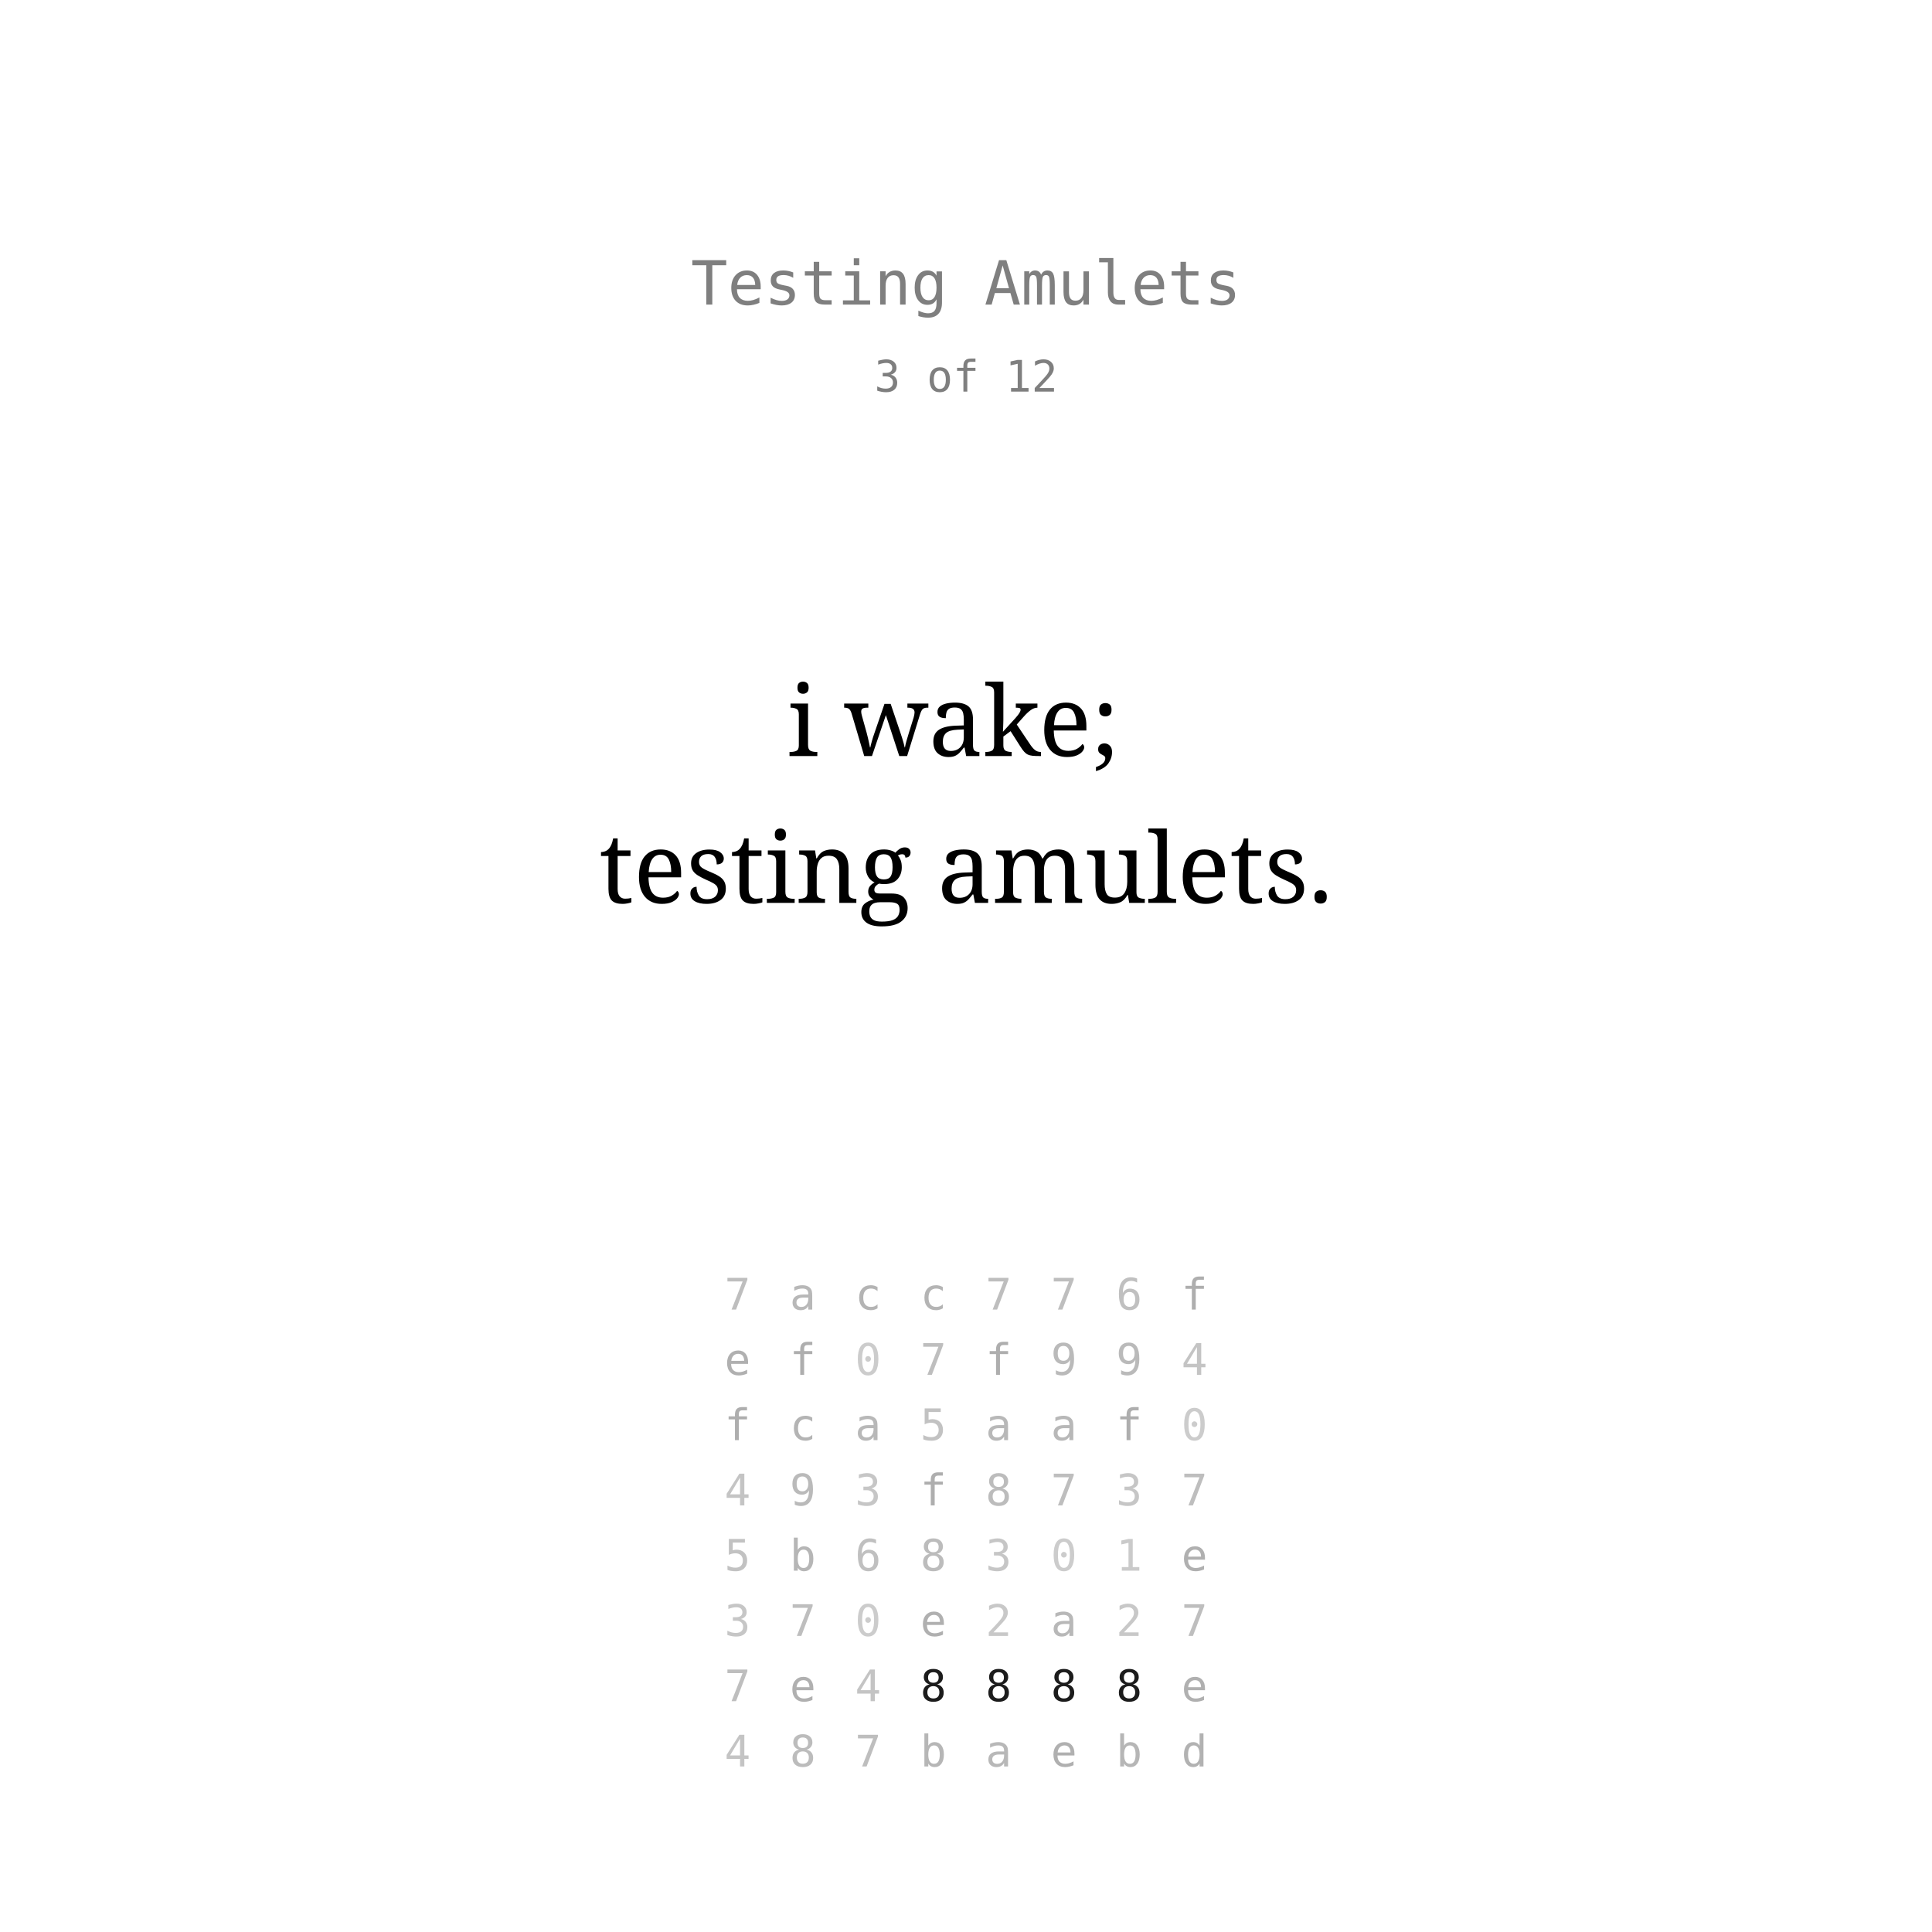
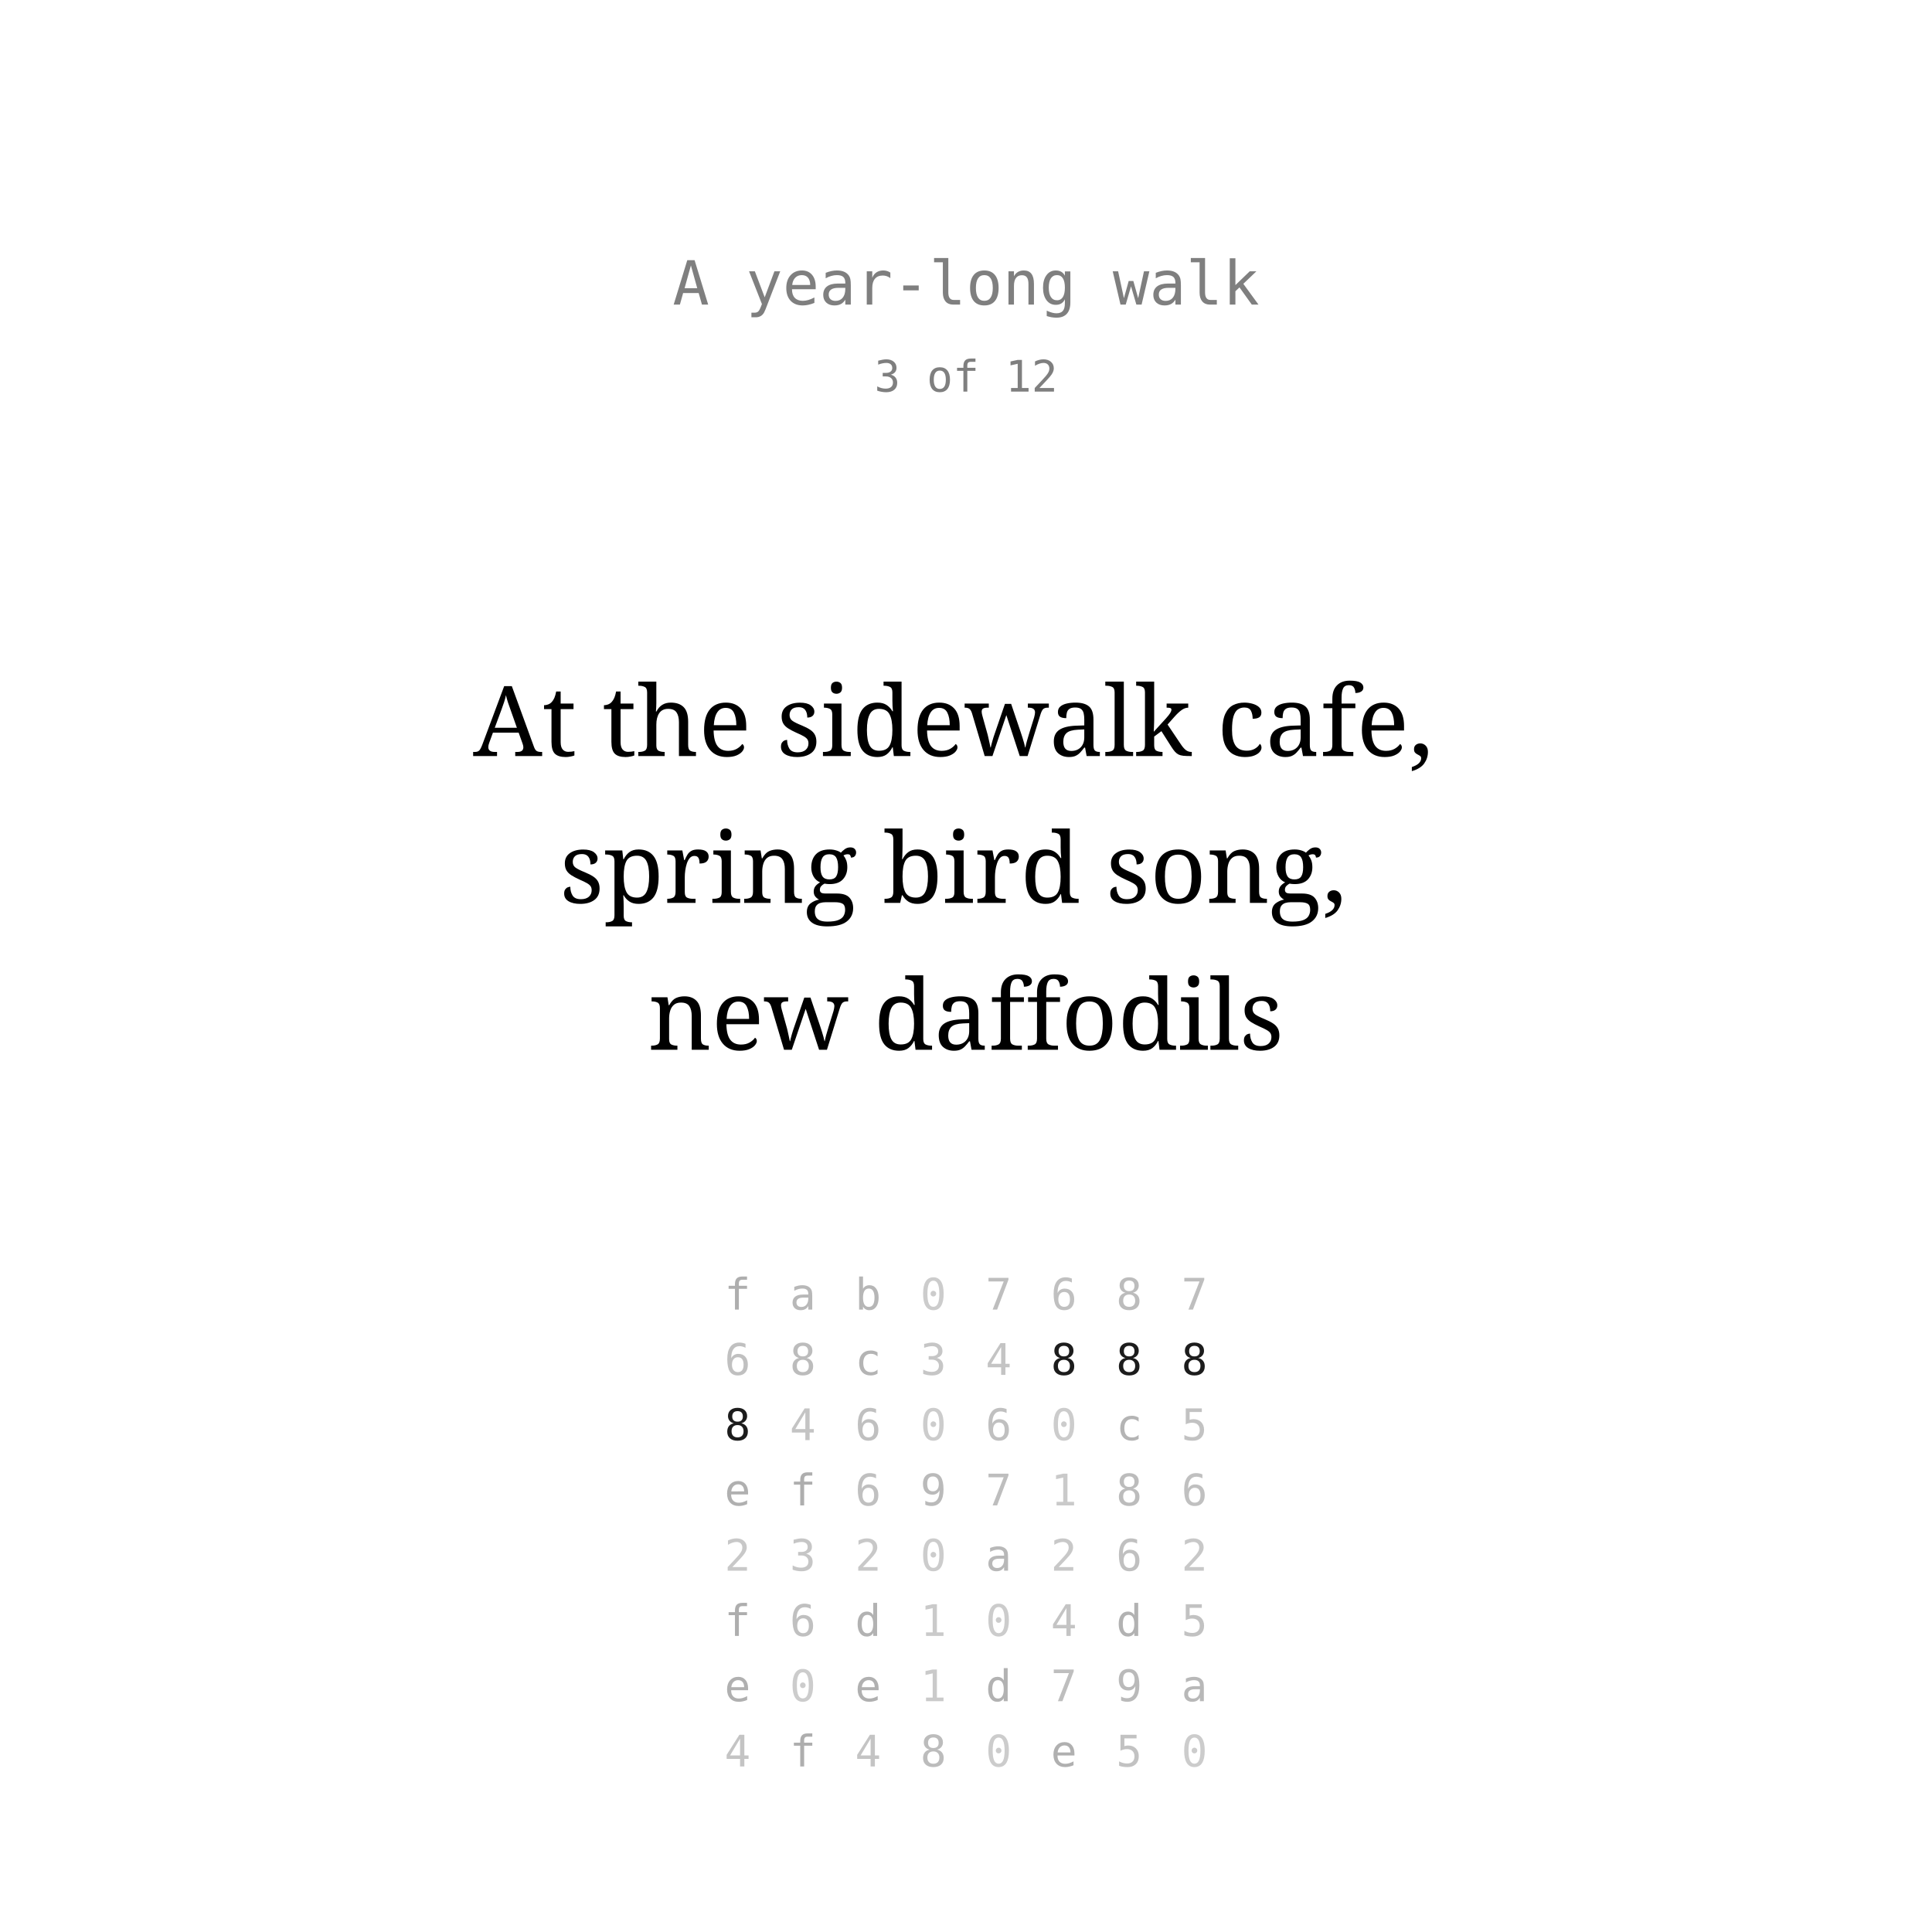
<svg xmlns="http://www.w3.org/2000/svg" viewBox="0 0 888 888" width="888" height="888" shape-rendering="crispEdges">
  <style>.h0{fill:#fff} .h1{fill:#000}</style>
  <rect class="h0" x="0" y="0" width="888" height="888" />
-   <text x="444" y="140" class="h1" font-family="monospace" font-size="28px" opacity=".5" text-anchor="middle">Testing Amulets</text>
+   <text x="444" y="140" class="h1" font-family="monospace" font-size="28px" opacity=".5" text-anchor="middle">A year-long walk</text>
  <text x="444" y="180" class="h1" font-family="monospace" font-size="20px" opacity=".5" text-anchor="middle">3 of 12</text>
  <text class="h1" x="444" y="280" font-family="serif" font-size="45px" text-anchor="middle">
-     <tspan x="444" dy="1.5em">i wake;
+     <tspan x="444" dy="1.5em">At the sidewalk cafe,
</tspan>
-     <tspan x="444" dy="1.5em">testing amulets.</tspan>
+     <tspan x="444" dy="1.5em">spring bird song,
+ </tspan>
+     <tspan x="444" dy="1.5em">new daffodils</tspan>
  </text>
-   <text opacity="0.255" class="h1" x="339" y="595" font-family="monospace" dominant-baseline="central" text-anchor="middle" font-size="20px">7</text>
+   <text opacity="0.317" class="h1" x="339" y="595" font-family="monospace" dominant-baseline="central" text-anchor="middle" font-size="20px">f</text>
  <text opacity="0.278" class="h1" x="369" y="595" font-family="monospace" dominant-baseline="central" text-anchor="middle" font-size="20px">a</text>
-   <text opacity="0.294" class="h1" x="399" y="595" font-family="monospace" dominant-baseline="central" text-anchor="middle" font-size="20px">c</text>
-   <text opacity="0.294" class="h1" x="429" y="595" font-family="monospace" dominant-baseline="central" text-anchor="middle" font-size="20px">c</text>
+   <text opacity="0.286" class="h1" x="399" y="595" font-family="monospace" dominant-baseline="central" text-anchor="middle" font-size="20px">b</text>
+   <text opacity="0.2" class="h1" x="429" y="595" font-family="monospace" dominant-baseline="central" text-anchor="middle" font-size="20px">0</text>
  <text opacity="0.255" class="h1" x="459" y="595" font-family="monospace" dominant-baseline="central" text-anchor="middle" font-size="20px">7</text>
-   <text opacity="0.255" class="h1" x="489" y="595" font-family="monospace" dominant-baseline="central" text-anchor="middle" font-size="20px">7</text>
-   <text opacity="0.247" class="h1" x="519" y="595" font-family="monospace" dominant-baseline="central" text-anchor="middle" font-size="20px">6</text>
-   <text opacity="0.317" class="h1" x="549" y="595" font-family="monospace" dominant-baseline="central" text-anchor="middle" font-size="20px">f</text>
-   <text opacity="0.309" class="h1" x="339" y="625" font-family="monospace" dominant-baseline="central" text-anchor="middle" font-size="20px">e</text>
-   <text opacity="0.317" class="h1" x="369" y="625" font-family="monospace" dominant-baseline="central" text-anchor="middle" font-size="20px">f</text>
-   <text opacity="0.2" class="h1" x="399" y="625" font-family="monospace" dominant-baseline="central" text-anchor="middle" font-size="20px">0</text>
-   <text opacity="0.255" class="h1" x="429" y="625" font-family="monospace" dominant-baseline="central" text-anchor="middle" font-size="20px">7</text>
-   <text opacity="0.317" class="h1" x="459" y="625" font-family="monospace" dominant-baseline="central" text-anchor="middle" font-size="20px">f</text>
-   <text opacity="0.27" class="h1" x="489" y="625" font-family="monospace" dominant-baseline="central" text-anchor="middle" font-size="20px">9</text>
-   <text opacity="0.27" class="h1" x="519" y="625" font-family="monospace" dominant-baseline="central" text-anchor="middle" font-size="20px">9</text>
-   <text opacity="0.231" class="h1" x="549" y="625" font-family="monospace" dominant-baseline="central" text-anchor="middle" font-size="20px">4</text>
-   <text opacity="0.317" class="h1" x="339" y="655" font-family="monospace" dominant-baseline="central" text-anchor="middle" font-size="20px">f</text>
-   <text opacity="0.294" class="h1" x="369" y="655" font-family="monospace" dominant-baseline="central" text-anchor="middle" font-size="20px">c</text>
-   <text opacity="0.278" class="h1" x="399" y="655" font-family="monospace" dominant-baseline="central" text-anchor="middle" font-size="20px">a</text>
-   <text opacity="0.239" class="h1" x="429" y="655" font-family="monospace" dominant-baseline="central" text-anchor="middle" font-size="20px">5</text>
-   <text opacity="0.278" class="h1" x="459" y="655" font-family="monospace" dominant-baseline="central" text-anchor="middle" font-size="20px">a</text>
-   <text opacity="0.278" class="h1" x="489" y="655" font-family="monospace" dominant-baseline="central" text-anchor="middle" font-size="20px">a</text>
-   <text opacity="0.317" class="h1" x="519" y="655" font-family="monospace" dominant-baseline="central" text-anchor="middle" font-size="20px">f</text>
-   <text opacity="0.2" class="h1" x="549" y="655" font-family="monospace" dominant-baseline="central" text-anchor="middle" font-size="20px">0</text>
-   <text opacity="0.231" class="h1" x="339" y="685" font-family="monospace" dominant-baseline="central" text-anchor="middle" font-size="20px">4</text>
-   <text opacity="0.27" class="h1" x="369" y="685" font-family="monospace" dominant-baseline="central" text-anchor="middle" font-size="20px">9</text>
-   <text opacity="0.223" class="h1" x="399" y="685" font-family="monospace" dominant-baseline="central" text-anchor="middle" font-size="20px">3</text>
-   <text opacity="0.317" class="h1" x="429" y="685" font-family="monospace" dominant-baseline="central" text-anchor="middle" font-size="20px">f</text>
-   <text opacity="0.263" class="h1" x="459" y="685" font-family="monospace" dominant-baseline="central" text-anchor="middle" font-size="20px">8</text>
-   <text opacity="0.255" class="h1" x="489" y="685" font-family="monospace" dominant-baseline="central" text-anchor="middle" font-size="20px">7</text>
-   <text opacity="0.223" class="h1" x="519" y="685" font-family="monospace" dominant-baseline="central" text-anchor="middle" font-size="20px">3</text>
-   <text opacity="0.255" class="h1" x="549" y="685" font-family="monospace" dominant-baseline="central" text-anchor="middle" font-size="20px">7</text>
-   <text opacity="0.239" class="h1" x="339" y="715" font-family="monospace" dominant-baseline="central" text-anchor="middle" font-size="20px">5</text>
-   <text opacity="0.286" class="h1" x="369" y="715" font-family="monospace" dominant-baseline="central" text-anchor="middle" font-size="20px">b</text>
-   <text opacity="0.247" class="h1" x="399" y="715" font-family="monospace" dominant-baseline="central" text-anchor="middle" font-size="20px">6</text>
-   <text opacity="0.263" class="h1" x="429" y="715" font-family="monospace" dominant-baseline="central" text-anchor="middle" font-size="20px">8</text>
-   <text opacity="0.223" class="h1" x="459" y="715" font-family="monospace" dominant-baseline="central" text-anchor="middle" font-size="20px">3</text>
-   <text opacity="0.2" class="h1" x="489" y="715" font-family="monospace" dominant-baseline="central" text-anchor="middle" font-size="20px">0</text>
-   <text opacity="0.208" class="h1" x="519" y="715" font-family="monospace" dominant-baseline="central" text-anchor="middle" font-size="20px">1</text>
-   <text opacity="0.309" class="h1" x="549" y="715" font-family="monospace" dominant-baseline="central" text-anchor="middle" font-size="20px">e</text>
-   <text opacity="0.223" class="h1" x="339" y="745" font-family="monospace" dominant-baseline="central" text-anchor="middle" font-size="20px">3</text>
-   <text opacity="0.255" class="h1" x="369" y="745" font-family="monospace" dominant-baseline="central" text-anchor="middle" font-size="20px">7</text>
-   <text opacity="0.2" class="h1" x="399" y="745" font-family="monospace" dominant-baseline="central" text-anchor="middle" font-size="20px">0</text>
-   <text opacity="0.309" class="h1" x="429" y="745" font-family="monospace" dominant-baseline="central" text-anchor="middle" font-size="20px">e</text>
-   <text opacity="0.216" class="h1" x="459" y="745" font-family="monospace" dominant-baseline="central" text-anchor="middle" font-size="20px">2</text>
-   <text opacity="0.278" class="h1" x="489" y="745" font-family="monospace" dominant-baseline="central" text-anchor="middle" font-size="20px">a</text>
-   <text opacity="0.216" class="h1" x="519" y="745" font-family="monospace" dominant-baseline="central" text-anchor="middle" font-size="20px">2</text>
-   <text opacity="0.255" class="h1" x="549" y="745" font-family="monospace" dominant-baseline="central" text-anchor="middle" font-size="20px">7</text>
-   <text opacity="0.255" class="h1" x="339" y="775" font-family="monospace" dominant-baseline="central" text-anchor="middle" font-size="20px">7</text>
-   <text opacity="0.309" class="h1" x="369" y="775" font-family="monospace" dominant-baseline="central" text-anchor="middle" font-size="20px">e</text>
-   <text opacity="0.231" class="h1" x="399" y="775" font-family="monospace" dominant-baseline="central" text-anchor="middle" font-size="20px">4</text>
-   <text opacity="0.888" class="h1" x="429" y="775" font-family="monospace" dominant-baseline="central" text-anchor="middle" font-size="20px">8</text>
-   <text opacity="0.888" class="h1" x="459" y="775" font-family="monospace" dominant-baseline="central" text-anchor="middle" font-size="20px">8</text>
-   <text opacity="0.888" class="h1" x="489" y="775" font-family="monospace" dominant-baseline="central" text-anchor="middle" font-size="20px">8</text>
-   <text opacity="0.888" class="h1" x="519" y="775" font-family="monospace" dominant-baseline="central" text-anchor="middle" font-size="20px">8</text>
-   <text opacity="0.309" class="h1" x="549" y="775" font-family="monospace" dominant-baseline="central" text-anchor="middle" font-size="20px">e</text>
+   <text opacity="0.247" class="h1" x="489" y="595" font-family="monospace" dominant-baseline="central" text-anchor="middle" font-size="20px">6</text>
+   <text opacity="0.263" class="h1" x="519" y="595" font-family="monospace" dominant-baseline="central" text-anchor="middle" font-size="20px">8</text>
+   <text opacity="0.255" class="h1" x="549" y="595" font-family="monospace" dominant-baseline="central" text-anchor="middle" font-size="20px">7</text>
+   <text opacity="0.247" class="h1" x="339" y="625" font-family="monospace" dominant-baseline="central" text-anchor="middle" font-size="20px">6</text>
+   <text opacity="0.263" class="h1" x="369" y="625" font-family="monospace" dominant-baseline="central" text-anchor="middle" font-size="20px">8</text>
+   <text opacity="0.294" class="h1" x="399" y="625" font-family="monospace" dominant-baseline="central" text-anchor="middle" font-size="20px">c</text>
+   <text opacity="0.223" class="h1" x="429" y="625" font-family="monospace" dominant-baseline="central" text-anchor="middle" font-size="20px">3</text>
+   <text opacity="0.231" class="h1" x="459" y="625" font-family="monospace" dominant-baseline="central" text-anchor="middle" font-size="20px">4</text>
+   <text opacity="0.888" class="h1" x="489" y="625" font-family="monospace" dominant-baseline="central" text-anchor="middle" font-size="20px">8</text>
+   <text opacity="0.888" class="h1" x="519" y="625" font-family="monospace" dominant-baseline="central" text-anchor="middle" font-size="20px">8</text>
+   <text opacity="0.888" class="h1" x="549" y="625" font-family="monospace" dominant-baseline="central" text-anchor="middle" font-size="20px">8</text>
+   <text opacity="0.888" class="h1" x="339" y="655" font-family="monospace" dominant-baseline="central" text-anchor="middle" font-size="20px">8</text>
+   <text opacity="0.231" class="h1" x="369" y="655" font-family="monospace" dominant-baseline="central" text-anchor="middle" font-size="20px">4</text>
+   <text opacity="0.247" class="h1" x="399" y="655" font-family="monospace" dominant-baseline="central" text-anchor="middle" font-size="20px">6</text>
+   <text opacity="0.2" class="h1" x="429" y="655" font-family="monospace" dominant-baseline="central" text-anchor="middle" font-size="20px">0</text>
+   <text opacity="0.247" class="h1" x="459" y="655" font-family="monospace" dominant-baseline="central" text-anchor="middle" font-size="20px">6</text>
+   <text opacity="0.2" class="h1" x="489" y="655" font-family="monospace" dominant-baseline="central" text-anchor="middle" font-size="20px">0</text>
+   <text opacity="0.294" class="h1" x="519" y="655" font-family="monospace" dominant-baseline="central" text-anchor="middle" font-size="20px">c</text>
+   <text opacity="0.239" class="h1" x="549" y="655" font-family="monospace" dominant-baseline="central" text-anchor="middle" font-size="20px">5</text>
+   <text opacity="0.309" class="h1" x="339" y="685" font-family="monospace" dominant-baseline="central" text-anchor="middle" font-size="20px">e</text>
+   <text opacity="0.317" class="h1" x="369" y="685" font-family="monospace" dominant-baseline="central" text-anchor="middle" font-size="20px">f</text>
+   <text opacity="0.247" class="h1" x="399" y="685" font-family="monospace" dominant-baseline="central" text-anchor="middle" font-size="20px">6</text>
+   <text opacity="0.27" class="h1" x="429" y="685" font-family="monospace" dominant-baseline="central" text-anchor="middle" font-size="20px">9</text>
+   <text opacity="0.255" class="h1" x="459" y="685" font-family="monospace" dominant-baseline="central" text-anchor="middle" font-size="20px">7</text>
+   <text opacity="0.208" class="h1" x="489" y="685" font-family="monospace" dominant-baseline="central" text-anchor="middle" font-size="20px">1</text>
+   <text opacity="0.263" class="h1" x="519" y="685" font-family="monospace" dominant-baseline="central" text-anchor="middle" font-size="20px">8</text>
+   <text opacity="0.247" class="h1" x="549" y="685" font-family="monospace" dominant-baseline="central" text-anchor="middle" font-size="20px">6</text>
+   <text opacity="0.216" class="h1" x="339" y="715" font-family="monospace" dominant-baseline="central" text-anchor="middle" font-size="20px">2</text>
+   <text opacity="0.223" class="h1" x="369" y="715" font-family="monospace" dominant-baseline="central" text-anchor="middle" font-size="20px">3</text>
+   <text opacity="0.216" class="h1" x="399" y="715" font-family="monospace" dominant-baseline="central" text-anchor="middle" font-size="20px">2</text>
+   <text opacity="0.2" class="h1" x="429" y="715" font-family="monospace" dominant-baseline="central" text-anchor="middle" font-size="20px">0</text>
+   <text opacity="0.278" class="h1" x="459" y="715" font-family="monospace" dominant-baseline="central" text-anchor="middle" font-size="20px">a</text>
+   <text opacity="0.216" class="h1" x="489" y="715" font-family="monospace" dominant-baseline="central" text-anchor="middle" font-size="20px">2</text>
+   <text opacity="0.247" class="h1" x="519" y="715" font-family="monospace" dominant-baseline="central" text-anchor="middle" font-size="20px">6</text>
+   <text opacity="0.216" class="h1" x="549" y="715" font-family="monospace" dominant-baseline="central" text-anchor="middle" font-size="20px">2</text>
+   <text opacity="0.317" class="h1" x="339" y="745" font-family="monospace" dominant-baseline="central" text-anchor="middle" font-size="20px">f</text>
+   <text opacity="0.247" class="h1" x="369" y="745" font-family="monospace" dominant-baseline="central" text-anchor="middle" font-size="20px">6</text>
+   <text opacity="0.302" class="h1" x="399" y="745" font-family="monospace" dominant-baseline="central" text-anchor="middle" font-size="20px">d</text>
+   <text opacity="0.208" class="h1" x="429" y="745" font-family="monospace" dominant-baseline="central" text-anchor="middle" font-size="20px">1</text>
+   <text opacity="0.2" class="h1" x="459" y="745" font-family="monospace" dominant-baseline="central" text-anchor="middle" font-size="20px">0</text>
+   <text opacity="0.231" class="h1" x="489" y="745" font-family="monospace" dominant-baseline="central" text-anchor="middle" font-size="20px">4</text>
+   <text opacity="0.302" class="h1" x="519" y="745" font-family="monospace" dominant-baseline="central" text-anchor="middle" font-size="20px">d</text>
+   <text opacity="0.239" class="h1" x="549" y="745" font-family="monospace" dominant-baseline="central" text-anchor="middle" font-size="20px">5</text>
+   <text opacity="0.309" class="h1" x="339" y="775" font-family="monospace" dominant-baseline="central" text-anchor="middle" font-size="20px">e</text>
+   <text opacity="0.2" class="h1" x="369" y="775" font-family="monospace" dominant-baseline="central" text-anchor="middle" font-size="20px">0</text>
+   <text opacity="0.309" class="h1" x="399" y="775" font-family="monospace" dominant-baseline="central" text-anchor="middle" font-size="20px">e</text>
+   <text opacity="0.208" class="h1" x="429" y="775" font-family="monospace" dominant-baseline="central" text-anchor="middle" font-size="20px">1</text>
+   <text opacity="0.302" class="h1" x="459" y="775" font-family="monospace" dominant-baseline="central" text-anchor="middle" font-size="20px">d</text>
+   <text opacity="0.255" class="h1" x="489" y="775" font-family="monospace" dominant-baseline="central" text-anchor="middle" font-size="20px">7</text>
+   <text opacity="0.27" class="h1" x="519" y="775" font-family="monospace" dominant-baseline="central" text-anchor="middle" font-size="20px">9</text>
+   <text opacity="0.278" class="h1" x="549" y="775" font-family="monospace" dominant-baseline="central" text-anchor="middle" font-size="20px">a</text>
  <text opacity="0.231" class="h1" x="339" y="805" font-family="monospace" dominant-baseline="central" text-anchor="middle" font-size="20px">4</text>
-   <text opacity="0.263" class="h1" x="369" y="805" font-family="monospace" dominant-baseline="central" text-anchor="middle" font-size="20px">8</text>
-   <text opacity="0.255" class="h1" x="399" y="805" font-family="monospace" dominant-baseline="central" text-anchor="middle" font-size="20px">7</text>
-   <text opacity="0.286" class="h1" x="429" y="805" font-family="monospace" dominant-baseline="central" text-anchor="middle" font-size="20px">b</text>
-   <text opacity="0.278" class="h1" x="459" y="805" font-family="monospace" dominant-baseline="central" text-anchor="middle" font-size="20px">a</text>
+   <text opacity="0.317" class="h1" x="369" y="805" font-family="monospace" dominant-baseline="central" text-anchor="middle" font-size="20px">f</text>
+   <text opacity="0.231" class="h1" x="399" y="805" font-family="monospace" dominant-baseline="central" text-anchor="middle" font-size="20px">4</text>
+   <text opacity="0.263" class="h1" x="429" y="805" font-family="monospace" dominant-baseline="central" text-anchor="middle" font-size="20px">8</text>
+   <text opacity="0.2" class="h1" x="459" y="805" font-family="monospace" dominant-baseline="central" text-anchor="middle" font-size="20px">0</text>
  <text opacity="0.309" class="h1" x="489" y="805" font-family="monospace" dominant-baseline="central" text-anchor="middle" font-size="20px">e</text>
-   <text opacity="0.286" class="h1" x="519" y="805" font-family="monospace" dominant-baseline="central" text-anchor="middle" font-size="20px">b</text>
-   <text opacity="0.302" class="h1" x="549" y="805" font-family="monospace" dominant-baseline="central" text-anchor="middle" font-size="20px">d</text>
+   <text opacity="0.239" class="h1" x="519" y="805" font-family="monospace" dominant-baseline="central" text-anchor="middle" font-size="20px">5</text>
+   <text opacity="0.2" class="h1" x="549" y="805" font-family="monospace" dominant-baseline="central" text-anchor="middle" font-size="20px">0</text>
</svg>
